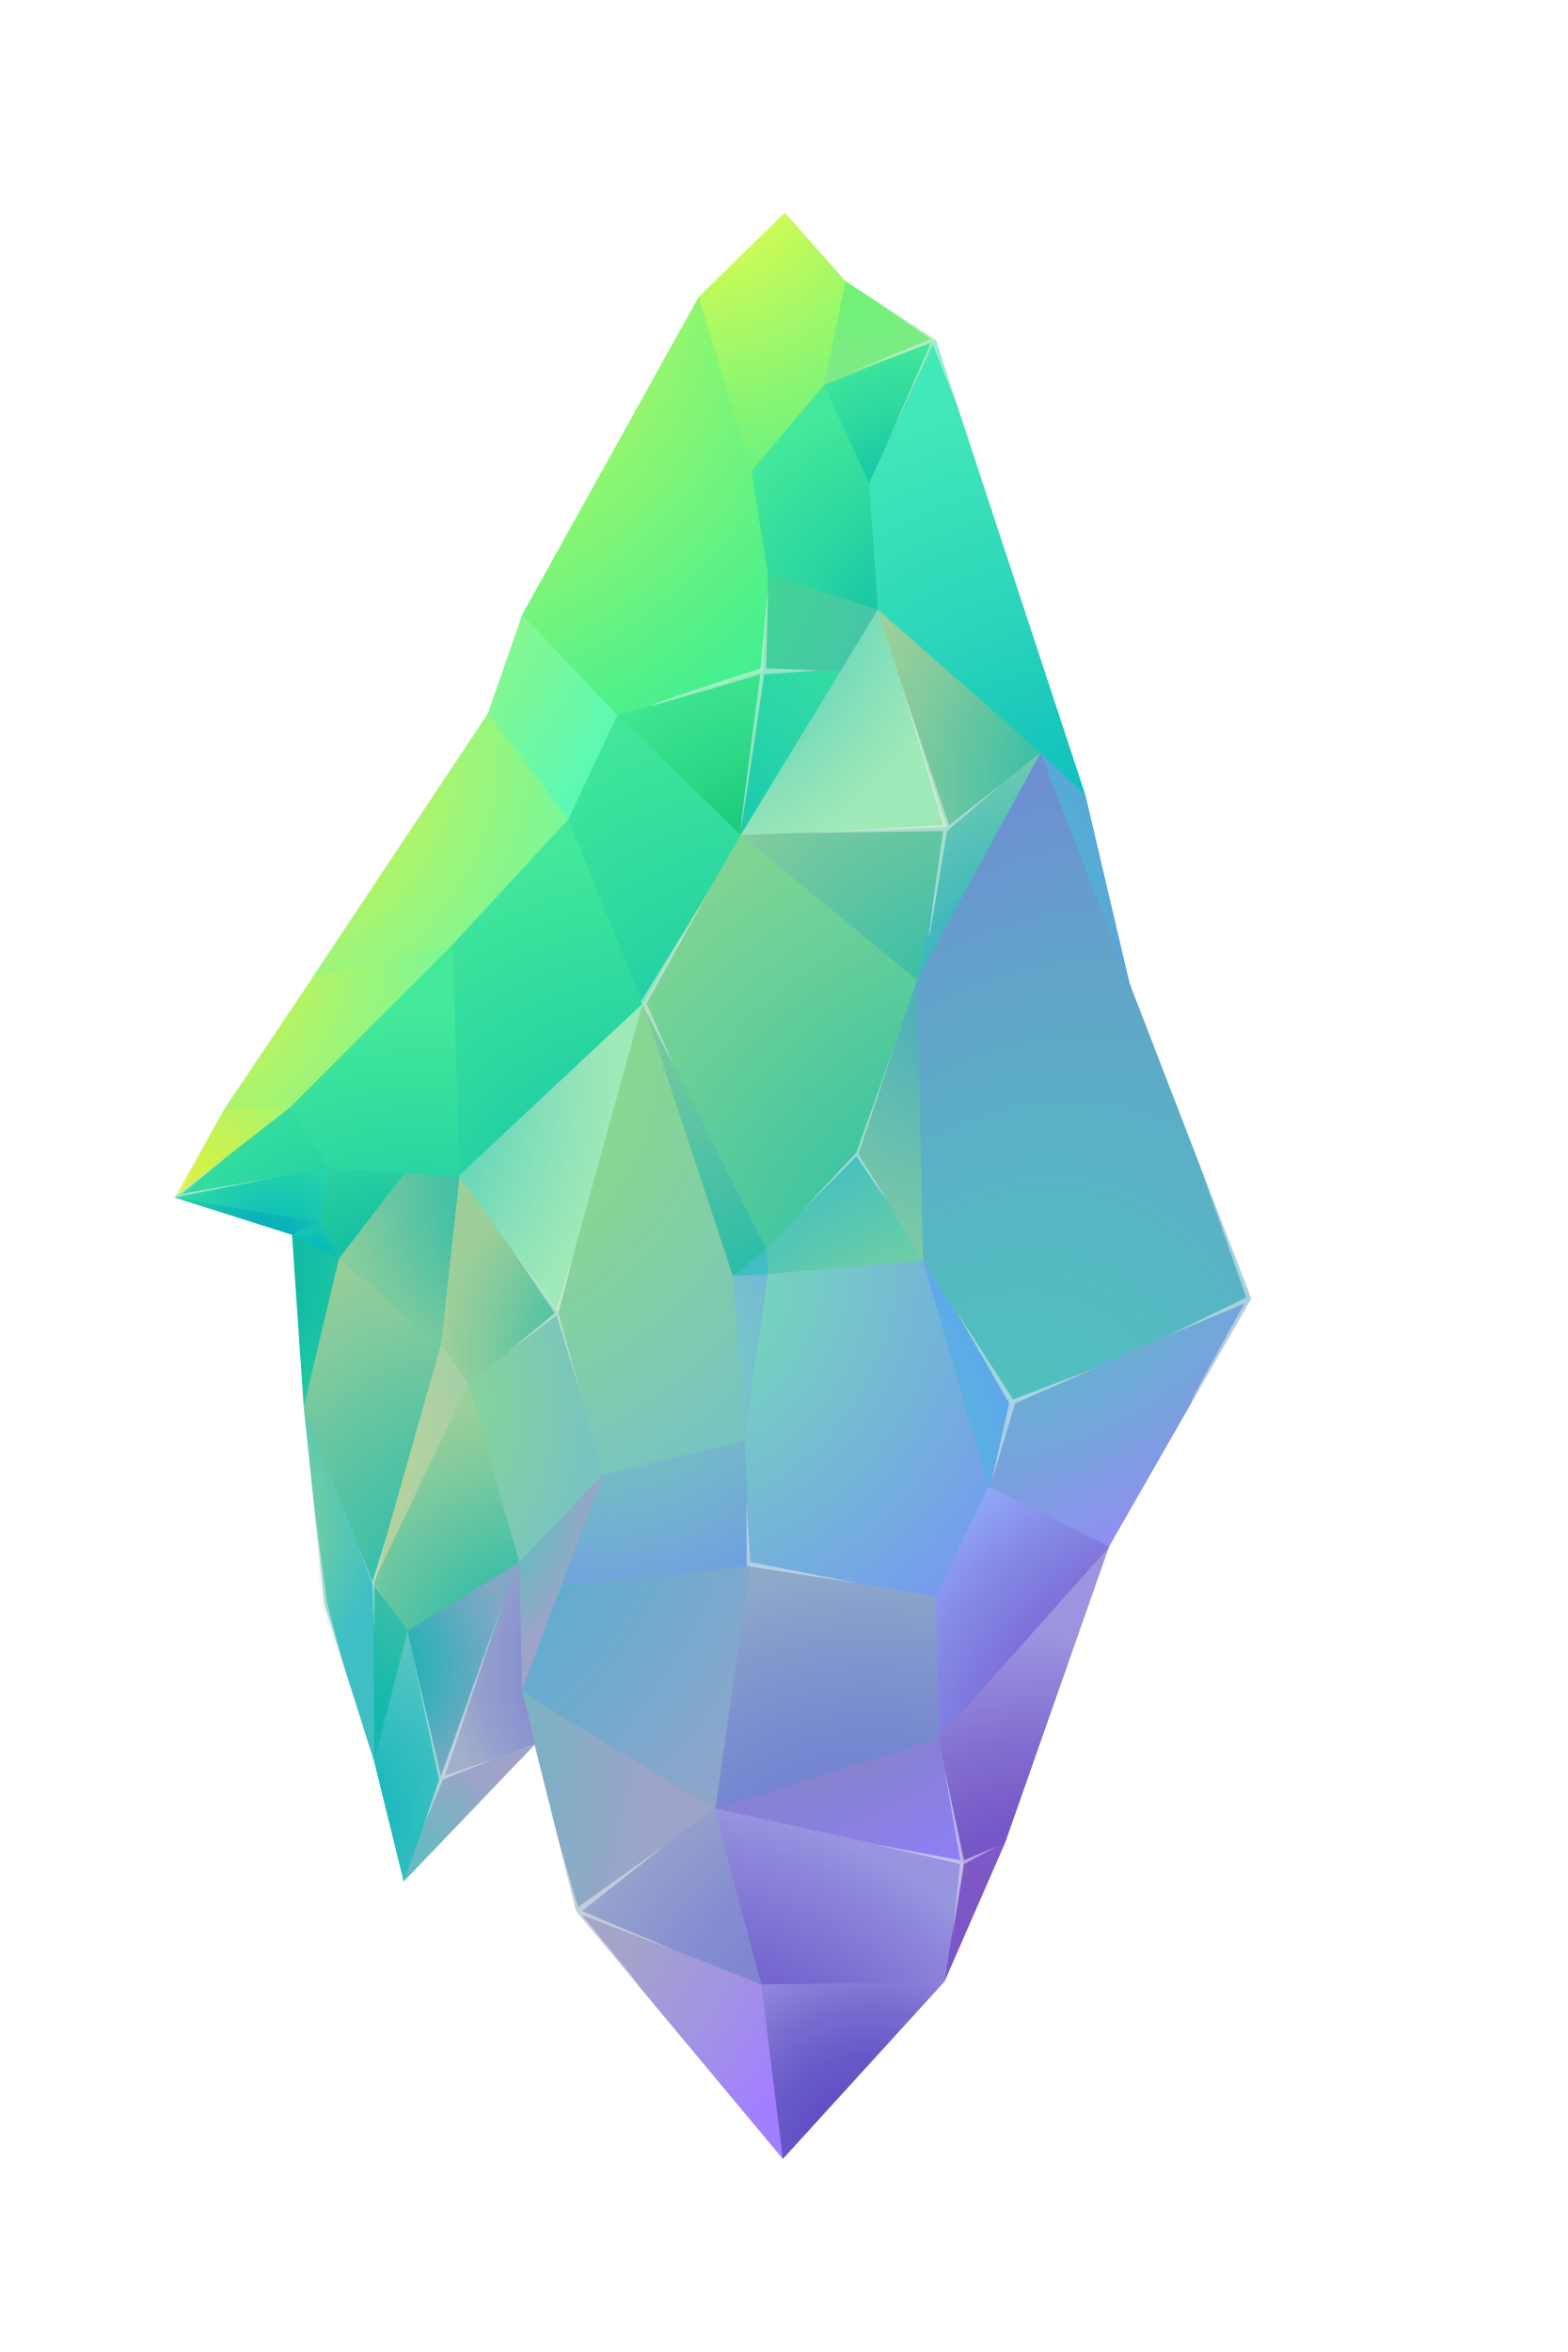
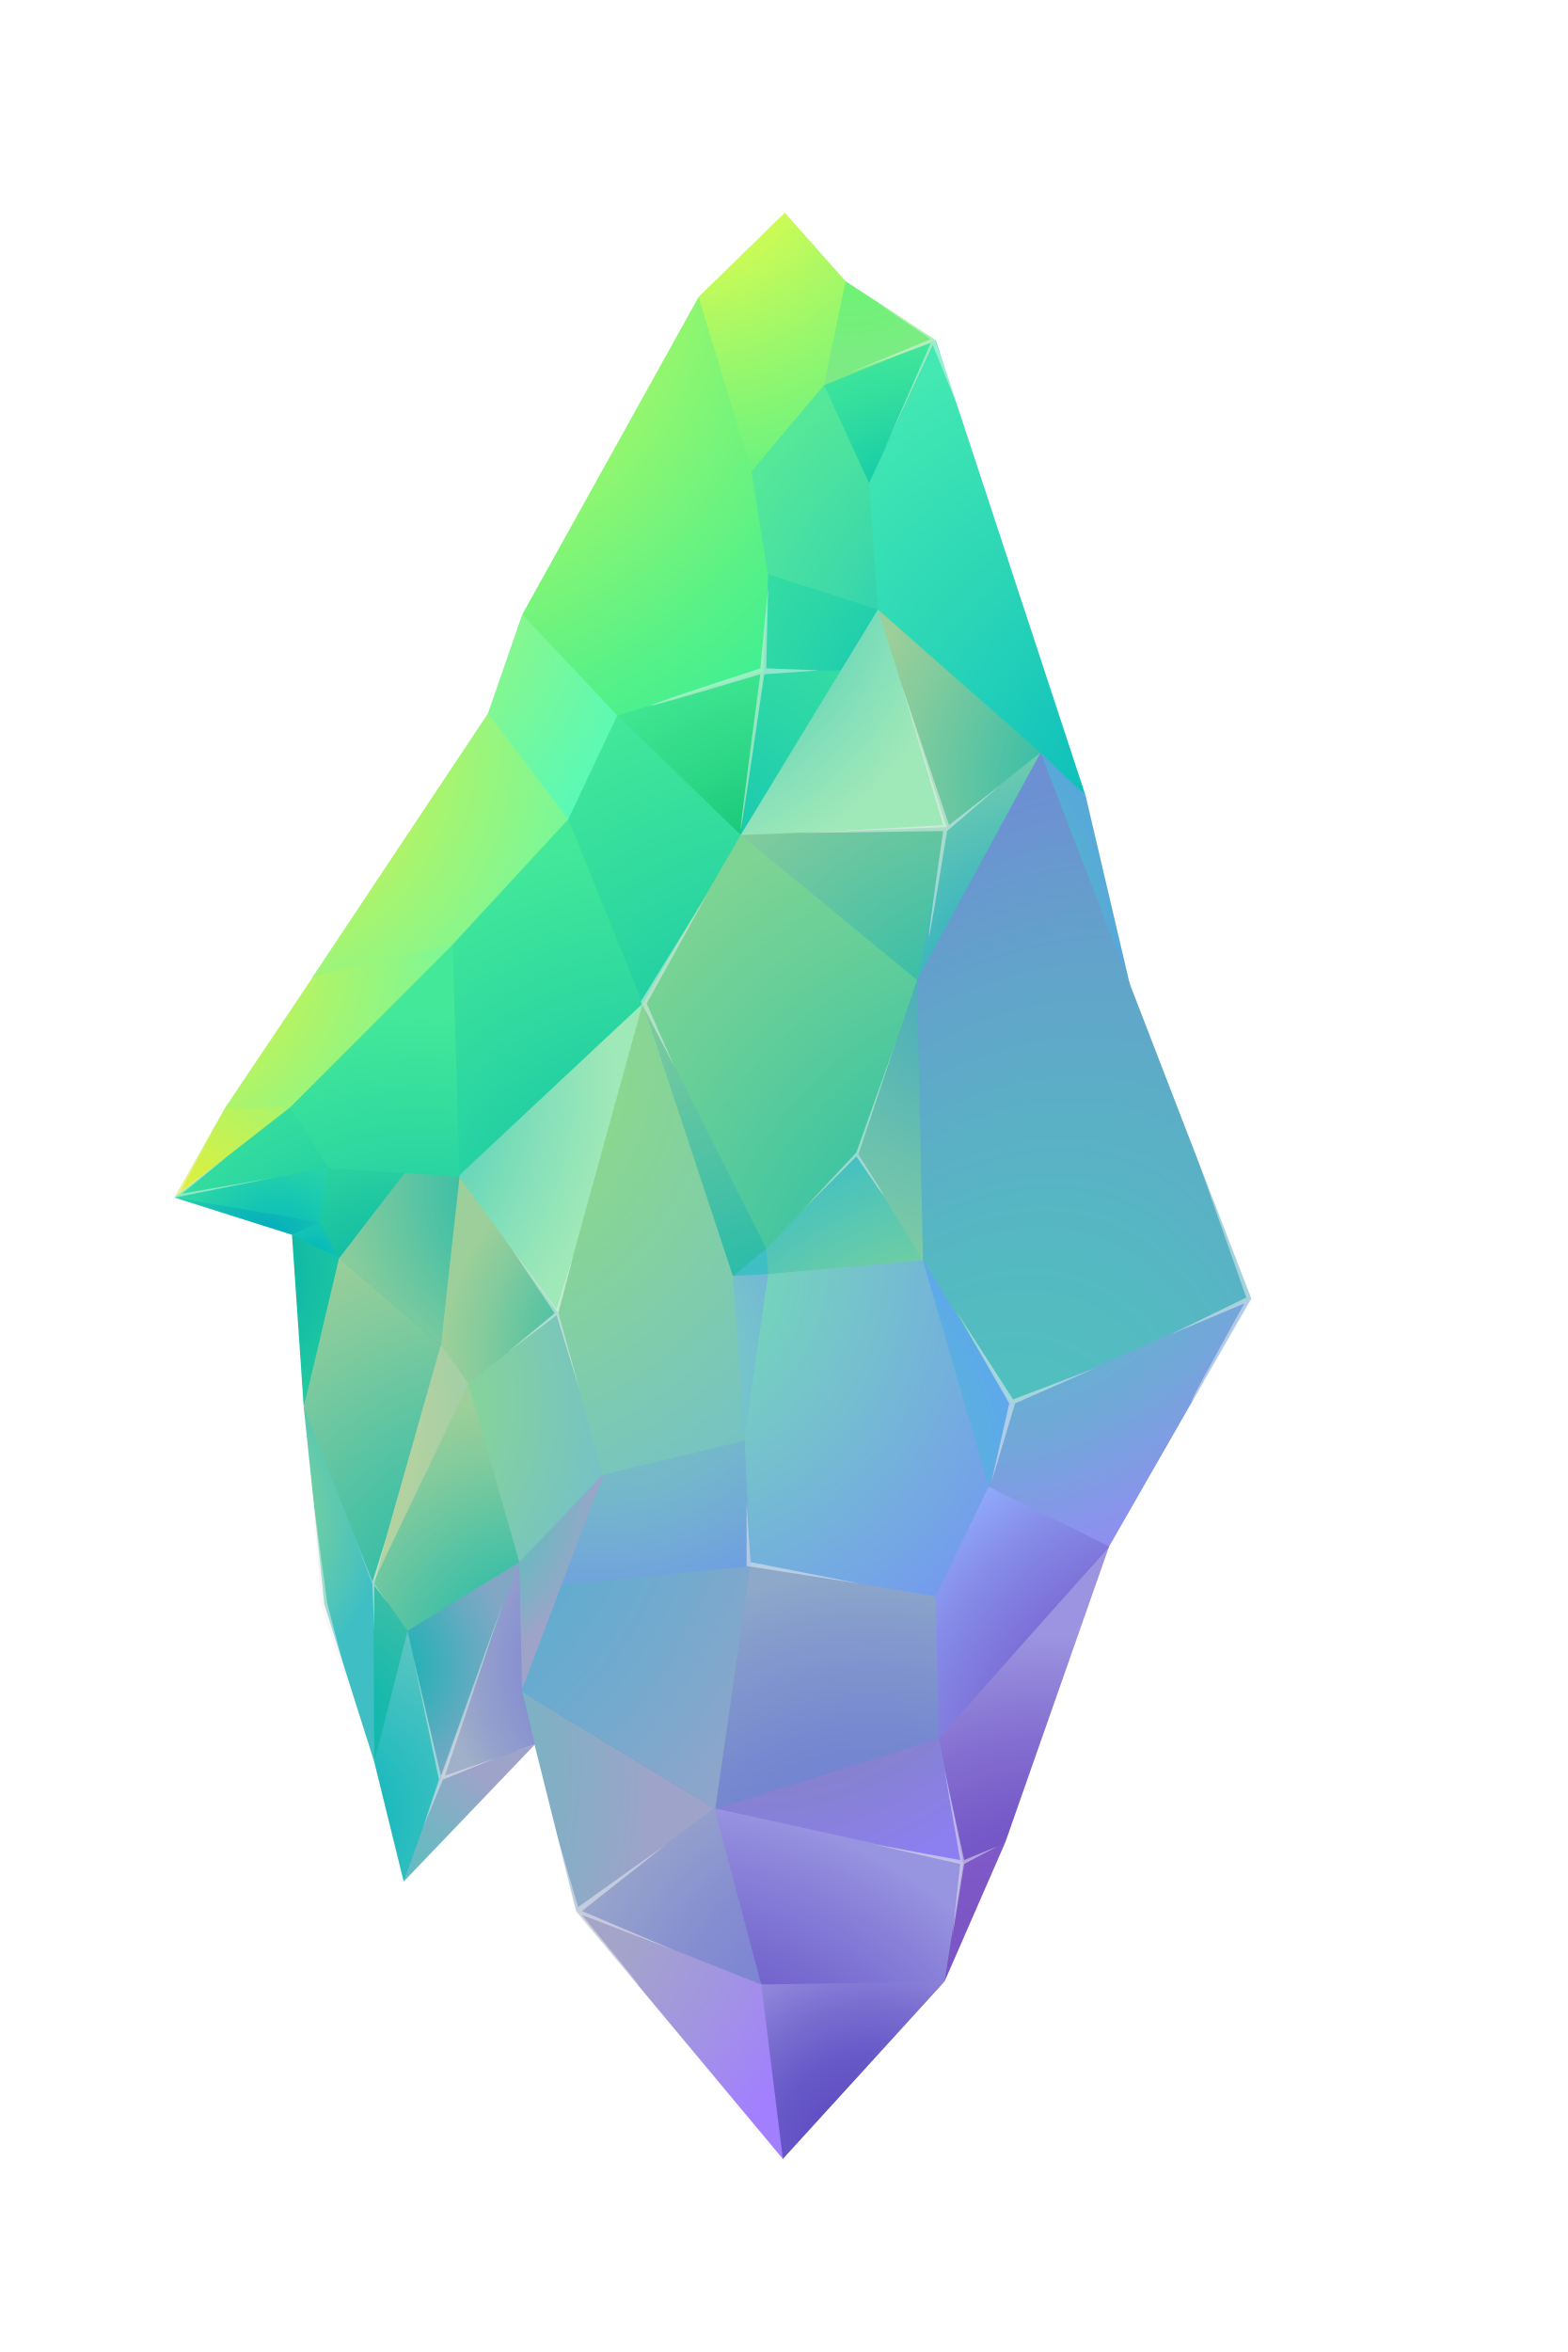
<svg xmlns="http://www.w3.org/2000/svg" xmlns:xlink="http://www.w3.org/1999/xlink" id="hero" viewBox="0 0 800 1200">
  <defs>
    <radialGradient id="radial-gradient" cx="141.856" cy="784.341" r="467.528" gradientTransform="translate(13.3391 32.229) scale(0.9679 0.9657)" gradientUnits="userSpaceOnUse">
      <stop offset="0" stop-color="#55bdc5" />
      <stop offset="0.165" stop-color="#58b8c3" />
      <stop offset="0.37" stop-color="#5fa8bd" />
      <stop offset="0.597" stop-color="#6b8fb3" />
      <stop offset="0.836" stop-color="#7c6ca6" />
      <stop offset="1" stop-color="#8a509b" />
    </radialGradient>
    <radialGradient id="radial-gradient-2" cx="400.63" cy="819.363" r="159.444" gradientTransform="matrix(1, 0, 0, 1, 0, 0)" xlink:href="#radial-gradient" />
    <radialGradient id="radial-gradient-3" cx="435.637" cy="870.451" r="141.323" gradientTransform="matrix(1, 0, 0, 1, 0, 0)" xlink:href="#radial-gradient" />
    <radialGradient id="radial-gradient-4" cx="351.531" cy="824.534" r="135.801" gradientTransform="matrix(1, 0, 0, 1, 0, 0)" xlink:href="#radial-gradient" />
    <radialGradient id="radial-gradient-5" cx="265.275" cy="814.1" r="150.041" gradientTransform="matrix(1, 0, 0, 1, 0, 0)" xlink:href="#radial-gradient" />
    <radialGradient id="radial-gradient-6" cx="352.824" cy="824.56" r="110.852" gradientTransform="matrix(1, 0, 0, 1, 0, 0)" xlink:href="#radial-gradient" />
    <radialGradient id="radial-gradient-7" cx="321.176" cy="850.143" r="95.896" gradientTransform="matrix(1, 0, 0, 1, 0, 0)" xlink:href="#radial-gradient" />
    <radialGradient id="radial-gradient-8" cx="242.907" cy="949.907" r="190.826" gradientUnits="userSpaceOnUse">
      <stop offset="0" stop-color="#a3adbd" />
      <stop offset="0.244" stop-color="#a3aac1" />
      <stop offset="0.492" stop-color="#a3a2cd" />
      <stop offset="0.742" stop-color="#a294e2" />
      <stop offset="0.991" stop-color="#a280fe" />
      <stop offset="1" stop-color="#a27fff" />
    </radialGradient>
    <radialGradient id="radial-gradient-9" cx="341.61" cy="1144.418" r="223.249" gradientUnits="userSpaceOnUse">
      <stop offset="0" stop-color="#5a43c1" />
      <stop offset="0.22" stop-color="#5d47c3" />
      <stop offset="0.444" stop-color="#6653c7" />
      <stop offset="0.669" stop-color="#7668cf" />
      <stop offset="0.893" stop-color="#8b84da" />
      <stop offset="1" stop-color="#9794e0" />
    </radialGradient>
    <radialGradient id="radial-gradient-10" cx="381.065" cy="773.788" r="192.963" gradientUnits="userSpaceOnUse">
      <stop offset="0" stop-color="#7f85aa" />
      <stop offset="0.237" stop-color="#8085ae" />
      <stop offset="0.478" stop-color="#8284ba" />
      <stop offset="0.72" stop-color="#8682cf" />
      <stop offset="0.962" stop-color="#8b7feb" />
      <stop offset="1" stop-color="#8c7ff0" />
    </radialGradient>
    <radialGradient id="radial-gradient-11" cx="512.63" cy="1047.359" r="353.97" gradientUnits="userSpaceOnUse">
      <stop offset="0" stop-color="#7b53c4" />
      <stop offset="0.246" stop-color="#7d57c6" />
      <stop offset="0.496" stop-color="#8363cb" />
      <stop offset="0.747" stop-color="#8e78d4" />
      <stop offset="0.998" stop-color="#9c94e0" />
      <stop offset="1" stop-color="#9c94e0" />
    </radialGradient>
    <radialGradient id="radial-gradient-12" cx="534.074" cy="1007.638" r="172.55" gradientUnits="userSpaceOnUse">
      <stop offset="0" stop-color="#6c49c1" />
      <stop offset="0.229" stop-color="#6f4dc3" />
      <stop offset="0.462" stop-color="#7659c8" />
      <stop offset="0.695" stop-color="#836ed0" />
      <stop offset="0.929" stop-color="#958adc" />
      <stop offset="1" stop-color="#9c94e0" />
    </radialGradient>
    <radialGradient id="radial-gradient-13" cx="72.131" cy="901.987" r="261.827" gradientUnits="userSpaceOnUse">
      <stop offset="0" stop-color="#4dc6bd" />
      <stop offset="0.22" stop-color="#51c4be" />
      <stop offset="0.444" stop-color="#5dbfbf" />
      <stop offset="0.669" stop-color="#72b6c2" />
      <stop offset="0.893" stop-color="#8eaac7" />
      <stop offset="1" stop-color="#9ea3c9" />
    </radialGradient>
    <radialGradient id="radial-gradient-14" cx="441.248" cy="1047.418" r="180.152" gradientUnits="userSpaceOnUse">
      <stop offset="0" stop-color="#787dd4" />
      <stop offset="0.278" stop-color="#7b81d3" />
      <stop offset="0.561" stop-color="#858dd1" />
      <stop offset="0.844" stop-color="#95a1cc" />
      <stop offset="1" stop-color="#a1b0c9" />
    </radialGradient>
    <radialGradient id="radial-gradient-15" cx="443.606" cy="1099.648" r="111.654" gradientUnits="userSpaceOnUse">
      <stop offset="0" stop-color="#5a49c1" />
      <stop offset="0.229" stop-color="#5e4dc3" />
      <stop offset="0.462" stop-color="#6859c8" />
      <stop offset="0.695" stop-color="#7a6ed0" />
      <stop offset="0.929" stop-color="#938adc" />
      <stop offset="1" stop-color="#9c94e0" />
    </radialGradient>
    <radialGradient id="radial-gradient-16" cx="123.277" cy="814.39" r="376.867" gradientUnits="userSpaceOnUse">
      <stop offset="0" stop-color="#55bdc5" />
      <stop offset="0.19" stop-color="#57b9c3" />
      <stop offset="0.382" stop-color="#5dadbf" />
      <stop offset="0.576" stop-color="#6798b7" />
      <stop offset="0.77" stop-color="#757cac" />
      <stop offset="0.964" stop-color="#86589e" />
      <stop offset="1" stop-color="#8a509b" />
    </radialGradient>
    <linearGradient id="linear-gradient" x1="260.173" y1="415.678" x2="543.489" y2="676.933" gradientUnits="userSpaceOnUse">
      <stop offset="0" stop-color="#33dc8a" />
      <stop offset="0.5" stop-color="#53bcc1" />
      <stop offset="0.703" stop-color="#67aed1" />
      <stop offset="1" stop-color="#809be5" />
    </linearGradient>
    <radialGradient id="radial-gradient-17" cx="385.834" cy="637.829" r="257.73" gradientUnits="userSpaceOnUse">
      <stop offset="0" stop-color="#00b5be" />
      <stop offset="0.583" stop-color="#2ad5ba" />
      <stop offset="1" stop-color="#43e8b8" />
    </radialGradient>
    <radialGradient id="radial-gradient-18" cx="313.333" cy="493.798" r="255.084" gradientUnits="userSpaceOnUse">
      <stop offset="0" stop-color="#00b5be" />
      <stop offset="0.583" stop-color="#2ad5a8" />
      <stop offset="1" stop-color="#43e89a" />
    </radialGradient>
    <radialGradient id="radial-gradient-19" cx="352.364" cy="75.442" r="230.418" gradientUnits="userSpaceOnUse">
      <stop offset="0" stop-color="#ffff40" />
      <stop offset="0.492" stop-color="#99f76c" />
      <stop offset="0.838" stop-color="#57f188" />
      <stop offset="1" stop-color="#3eef93" />
    </radialGradient>
    <radialGradient id="radial-gradient-20" cx="434.407" cy="114.582" r="83.028" gradientUnits="userSpaceOnUse">
      <stop offset="0" stop-color="#64f968" />
      <stop offset="0.192" stop-color="#6af66f" />
      <stop offset="1" stop-color="#7fe988" />
    </radialGradient>
    <radialGradient id="radial-gradient-21" cx="194.616" cy="126.275" r="296.349" xlink:href="#radial-gradient-19" />
-     <radialGradient id="radial-gradient-22" cx="484.9" cy="335.829" r="138.435" gradientUnits="userSpaceOnUse">
+     <radialGradient id="radial-gradient-22" cx="551.549" cy="356.956" r="201.498" gradientUnits="userSpaceOnUse">
+       <stop offset="0" stop-color="#00b5ce" />
+       <stop offset="0.666" stop-color="#3dd9a9" />
+       <stop offset="1" stop-color="#56e899" />
+     </radialGradient>
+     <radialGradient id="radial-gradient-23" cx="303.113" cy="633.907" r="217.136" gradientUnits="userSpaceOnUse">
      <stop offset="0" stop-color="#00b5af" />
      <stop offset="0.583" stop-color="#2ad5a1" />
      <stop offset="1" stop-color="#43e899" />
    </radialGradient>
-     <radialGradient id="radial-gradient-23" cx="303.113" cy="633.907" r="217.136" xlink:href="#radial-gradient-22" />
-     <radialGradient id="radial-gradient-24" cx="343.204" cy="657.002" r="230.995" xlink:href="#radial-gradient-22" />
+     <radialGradient id="radial-gradient-24" cx="343.204" cy="657.002" r="230.995" xlink:href="#radial-gradient-23" />
    <radialGradient id="radial-gradient-25" cx="114.189" cy="376.53" r="265.406" gradientUnits="userSpaceOnUse">
      <stop offset="0" stop-color="#fcee21" />
      <stop offset="0.468" stop-color="#a0f576" />
      <stop offset="0.83" stop-color="#5ef9b3" />
      <stop offset="1" stop-color="#45fbca" />
    </radialGradient>
    <radialGradient id="radial-gradient-26" cx="89.939" cy="249.395" r="304.278" xlink:href="#radial-gradient-25" />
    <radialGradient id="radial-gradient-27" cx="402.67" cy="470.956" r="141.69" gradientUnits="userSpaceOnUse">
      <stop offset="0" stop-color="#00b56c" />
      <stop offset="0.583" stop-color="#2ad584" />
      <stop offset="1" stop-color="#43e893" />
    </radialGradient>
-     <radialGradient id="radial-gradient-28" cx="330.252" cy="279.44" r="122.311" gradientUnits="userSpaceOnUse">
-       <stop offset="0" stop-color="#3ae879" />
-       <stop offset="0.428" stop-color="#40d88f" />
-       <stop offset="1" stop-color="#46c5a8" />
-     </radialGradient>
-     <radialGradient id="radial-gradient-29" cx="152.257" cy="790.556" r="272.534" xlink:href="#radial-gradient-22" />
+     <radialGradient id="radial-gradient-28" cx="515.022" cy="378.846" r="197.704" xlink:href="#radial-gradient-18" />
+     <radialGradient id="radial-gradient-29" cx="152.257" cy="790.556" r="272.534" xlink:href="#radial-gradient-23" />
    <radialGradient id="radial-gradient-30" cx="125.51" cy="676.049" r="199.47" gradientUnits="userSpaceOnUse">
      <stop offset="0" stop-color="#ffe47d" />
      <stop offset="1" stop-color="#6fc2bf" />
    </radialGradient>
-     <radialGradient id="radial-gradient-31" cx="467.637" cy="268.077" r="94.605" xlink:href="#radial-gradient-22" />
-     <radialGradient id="radial-gradient-32" cx="557.56" cy="459.373" r="261.28" xlink:href="#radial-gradient-17" />
+     <radialGradient id="radial-gradient-31" cx="467.637" cy="268.077" r="94.605" gradientUnits="userSpaceOnUse">
+       <stop offset="0" stop-color="#00bdaf" />
+       <stop offset="0.583" stop-color="#2ad8a1" />
+       <stop offset="1" stop-color="#43e899" />
+     </radialGradient>
+     <radialGradient id="radial-gradient-32" cx="607.406" cy="417.835" r="261.28" gradientUnits="userSpaceOnUse">
+       <stop offset="0" stop-color="#00b5be" />
+       <stop offset="0.583" stop-color="#2ad5b7" />
+       <stop offset="1" stop-color="#43e8b2" />
+     </radialGradient>
    <radialGradient id="radial-gradient-33" cx="460.962" cy="470.548" r="171.852" gradientUnits="userSpaceOnUse">
      <stop offset="0" stop-color="#4dc6bd" />
      <stop offset="0.236" stop-color="#4ec2c1" />
      <stop offset="0.474" stop-color="#53b6cc" />
      <stop offset="0.715" stop-color="#5aa1df" />
      <stop offset="0.955" stop-color="#6485f9" />
      <stop offset="1" stop-color="#667fff" />
    </radialGradient>
    <radialGradient id="radial-gradient-34" cx="472.515" cy="864.786" r="489.584" gradientTransform="matrix(0.3629, -0.9318, 0.5417, 0.211, -167.3934, 1122.647)" gradientUnits="userSpaceOnUse">
      <stop offset="0" stop-color="#4dc6bd" />
      <stop offset="0.271" stop-color="#4fc2bf" />
      <stop offset="0.545" stop-color="#57b6c3" />
      <stop offset="0.82" stop-color="#63a2cb" />
      <stop offset="1" stop-color="#6d90d2" />
    </radialGradient>
    <radialGradient id="radial-gradient-35" cx="486.234" cy="563.608" r="268.713" gradientUnits="userSpaceOnUse">
      <stop offset="0" stop-color="#4dc6bd" />
      <stop offset="0.215" stop-color="#51c3c0" />
      <stop offset="0.433" stop-color="#5db8ca" />
      <stop offset="0.653" stop-color="#72a7d9" />
      <stop offset="0.872" stop-color="#8e90ef" />
      <stop offset="1" stop-color="#a27fff" />
    </radialGradient>
    <radialGradient id="radial-gradient-36" cx="505.399" cy="501.05" r="162.626" gradientUnits="userSpaceOnUse">
      <stop offset="0" stop-color="#3da6c1" />
      <stop offset="0.599" stop-color="#6ac0ae" />
      <stop offset="1" stop-color="#83cfa3" />
    </radialGradient>
    <radialGradient id="radial-gradient-37" cx="542.826" cy="683.798" r="293.904" gradientUnits="userSpaceOnUse">
      <stop offset="0" stop-color="#00b5af" />
      <stop offset="0.261" stop-color="#24bea7" />
      <stop offset="0.763" stop-color="#65ce99" />
      <stop offset="1" stop-color="#7ed493" />
    </radialGradient>
    <radialGradient id="radial-gradient-38" cx="580.202" cy="401.511" r="147.907" gradientTransform="translate(0.5142 -0.4726) rotate(0.0305)" gradientUnits="userSpaceOnUse">
      <stop offset="0" stop-color="#00b5af" />
      <stop offset="0.39" stop-color="#42c0a6" />
      <stop offset="0.804" stop-color="#83cb9d" />
      <stop offset="1" stop-color="#9ccf99" />
    </radialGradient>
    <radialGradient id="radial-gradient-39" cx="544.203" cy="524.237" r="249.594" gradientUnits="userSpaceOnUse">
      <stop offset="0" stop-color="#009cd1" />
      <stop offset="0.478" stop-color="#60c5b4" />
      <stop offset="0.833" stop-color="#a2e0a1" />
      <stop offset="1" stop-color="#bbeb99" />
    </radialGradient>
    <radialGradient id="radial-gradient-40" cx="323.078" cy="280.502" r="173.289" gradientUnits="userSpaceOnUse">
      <stop offset="0" stop-color="#00b5be" />
      <stop offset="0.4" stop-color="#45cbbb" />
      <stop offset="0.807" stop-color="#86e0b9" />
      <stop offset="1" stop-color="#9fe8b8" />
    </radialGradient>
    <radialGradient id="radial-gradient-41" cx="130.188" cy="770.291" r="247.644" xlink:href="#radial-gradient-17" />
    <radialGradient id="radial-gradient-42" cx="444.401" cy="998.267" r="195.969" gradientUnits="userSpaceOnUse">
      <stop offset="0" stop-color="#6b78d4" />
      <stop offset="0.287" stop-color="#6e7cd3" />
      <stop offset="0.578" stop-color="#7688d0" />
      <stop offset="0.87" stop-color="#859ccc" />
      <stop offset="1" stop-color="#8da8c9" />
    </radialGradient>
    <radialGradient id="radial-gradient-43" cx="616.929" cy="911.534" r="198.427" gradientUnits="userSpaceOnUse">
      <stop offset="0" stop-color="#7149c1" />
      <stop offset="0.193" stop-color="#724dc3" />
      <stop offset="0.389" stop-color="#7659cb" />
      <stop offset="0.587" stop-color="#7c6ed7" />
      <stop offset="0.785" stop-color="#858ae7" />
      <stop offset="0.982" stop-color="#91aefd" />
      <stop offset="1" stop-color="#92b2ff" />
    </radialGradient>
    <radialGradient id="radial-gradient-44" cx="490.204" cy="748.754" r="176.171" gradientUnits="userSpaceOnUse">
      <stop offset="0" stop-color="#b6e473" />
      <stop offset="1" stop-color="#3fbfc4" />
    </radialGradient>
    <radialGradient id="radial-gradient-45" cx="428.363" cy="692.191" r="45.514" xlink:href="#radial-gradient-44" />
    <radialGradient id="radial-gradient-46" cx="324.657" cy="642.194" r="286.497" gradientUnits="userSpaceOnUse">
      <stop offset="0" stop-color="#76eaa9" />
      <stop offset="1" stop-color="#7388ff" />
    </radialGradient>
    <radialGradient id="radial-gradient-47" cx="308.258" cy="698.092" r="184.254" xlink:href="#radial-gradient-46" />
    <radialGradient id="radial-gradient-48" cx="355.586" cy="762.333" r="199.08" gradientUnits="userSpaceOnUse">
      <stop offset="0" stop-color="#4dc6bd" />
      <stop offset="0.244" stop-color="#4fc3c1" />
      <stop offset="0.492" stop-color="#53bbcd" />
      <stop offset="0.742" stop-color="#5baee2" />
      <stop offset="0.991" stop-color="#669cfe" />
      <stop offset="1" stop-color="#669bff" />
    </radialGradient>
    <radialGradient id="radial-gradient-49" cx="148.986" cy="725.926" r="317.967" gradientUnits="userSpaceOnUse">
      <stop offset="0" stop-color="#4dafd2" />
      <stop offset="0.22" stop-color="#51aed2" />
      <stop offset="0.444" stop-color="#5dadd0" />
      <stop offset="0.669" stop-color="#72aace" />
      <stop offset="0.893" stop-color="#8ea5cb" />
      <stop offset="1" stop-color="#9ea3c9" />
    </radialGradient>
    <radialGradient id="radial-gradient-50" cx="405.632" cy="712.445" r="269.618" gradientTransform="matrix(1, 0, 0, 1, 0, 0)" xlink:href="#radial-gradient-38" />
    <radialGradient id="radial-gradient-51" cx="307.535" cy="672.284" r="199.077" gradientUnits="userSpaceOnUse">
      <stop offset="0" stop-color="#78c6bd" />
      <stop offset="0.236" stop-color="#77c2c1" />
      <stop offset="0.474" stop-color="#74b6cc" />
      <stop offset="0.715" stop-color="#6fa1df" />
      <stop offset="0.955" stop-color="#6885f9" />
      <stop offset="1" stop-color="#667fff" />
    </radialGradient>
    <radialGradient id="radial-gradient-52" cx="221.095" cy="765.278" r="85.86" xlink:href="#radial-gradient-13" />
    <radialGradient id="radial-gradient-53" cx="218.043" cy="538.719" r="345.504" gradientUnits="userSpaceOnUse">
      <stop offset="0" stop-color="#96e46f" />
      <stop offset="0.907" stop-color="#6fbbd8" />
    </radialGradient>
    <radialGradient id="radial-gradient-54" cx="165.396" cy="715.11" r="177.485" gradientUnits="userSpaceOnUse">
      <stop offset="0" stop-color="#96e46f" />
      <stop offset="1" stop-color="#6fbbd8" />
    </radialGradient>
    <radialGradient id="radial-gradient-55" cx="135.363" cy="550.915" r="177.571" xlink:href="#radial-gradient-40" />
    <radialGradient id="radial-gradient-56" cx="329.588" cy="689.712" r="102.837" gradientTransform="matrix(1, 0, 0, 1, 0, 0)" xlink:href="#radial-gradient-38" />
    <radialGradient id="radial-gradient-57" cx="521.077" cy="569.528" r="250.34" gradientTransform="matrix(1, 0, 0, 1, 0, 0)" xlink:href="#radial-gradient-38" />
-     <radialGradient id="radial-gradient-58" cx="417" cy="608.16" r="262.941" xlink:href="#radial-gradient-22" />
+     <radialGradient id="radial-gradient-58" cx="417" cy="608.16" r="262.941" xlink:href="#radial-gradient-23" />
    <linearGradient id="linear-gradient-2" x1="138.543" y1="687.15" x2="260.96" y2="898.214" gradientUnits="userSpaceOnUse">
      <stop offset="0" stop-color="#67c6a0" />
      <stop offset="0.5" stop-color="#4cc2c1" />
      <stop offset="0.807" stop-color="#7cacc8" />
      <stop offset="1" stop-color="#95a1cc" />
    </linearGradient>
    <radialGradient id="radial-gradient-59" cx="111.696" cy="650.258" r="154.497" gradientUnits="userSpaceOnUse">
      <stop offset="0.029" stop-color="#00aca8" />
      <stop offset="0.595" stop-color="#2ad19f" />
      <stop offset="1" stop-color="#43e89a" />
    </radialGradient>
    <radialGradient id="radial-gradient-60" cx="70.542" cy="722.22" r="265.405" xlink:href="#radial-gradient-30" />
    <radialGradient id="radial-gradient-61" cx="162.543" cy="994.115" r="120.106" xlink:href="#radial-gradient-13" />
    <radialGradient id="radial-gradient-62" cx="166.479" cy="926.265" r="148.387" gradientUnits="userSpaceOnUse">
      <stop offset="0" stop-color="#00b5bc" />
      <stop offset="0.276" stop-color="#27bcbf" />
      <stop offset="0.768" stop-color="#68c7c3" />
      <stop offset="1" stop-color="#81cbc5" />
    </radialGradient>
    <radialGradient id="radial-gradient-63" cx="98.489" cy="771.283" r="98.687" xlink:href="#radial-gradient-44" />
    <radialGradient id="radial-gradient-64" cx="169.17" cy="878.422" r="200.385" gradientTransform="matrix(1, 0, 0, 1, 0, 0)" xlink:href="#radial-gradient-38" />
    <radialGradient id="radial-gradient-65" cx="275.151" cy="852.28" r="139.629" gradientTransform="matrix(1, 0, 0, 1, 0, 0)" xlink:href="#radial-gradient-38" />
    <radialGradient id="radial-gradient-66" cx="330.633" cy="849.811" r="104.917" xlink:href="#radial-gradient-14" />
    <radialGradient id="radial-gradient-67" cx="260.841" cy="834.106" r="214.71" gradientTransform="matrix(1, 0, 0, 1, 0, 0)" xlink:href="#radial-gradient-38" />
    <radialGradient id="radial-gradient-68" cx="190.714" cy="850.649" r="71.079" gradientUnits="userSpaceOnUse">
      <stop offset="0" stop-color="#00b5af" />
      <stop offset="0.276" stop-color="#27b1b6" />
      <stop offset="0.768" stop-color="#68aac1" />
      <stop offset="1" stop-color="#81a7c5" />
    </radialGradient>
    <radialGradient id="radial-gradient-69" cx="256.745" cy="696.289" r="160.516" gradientTransform="matrix(1, 0, 0, 1, 0, 0)" xlink:href="#radial-gradient-38" />
    <radialGradient id="radial-gradient-70" cx="128.648" cy="481.967" r="225.15" gradientTransform="translate(8.8983 17.697) scale(0.9492 0.9697)" gradientUnits="userSpaceOnUse">
      <stop offset="0" stop-color="#40e69a" />
      <stop offset="0.449" stop-color="#28d4a8" />
      <stop offset="1" stop-color="#0fc1b6" />
    </radialGradient>
    <radialGradient id="radial-gradient-71" cx="258.467" cy="688.86" r="193.227" xlink:href="#radial-gradient-17" />
    <radialGradient id="radial-gradient-72" cx="70.165" cy="476.948" r="240.894" xlink:href="#radial-gradient-25" />
-     <radialGradient id="radial-gradient-73" cx="214.451" cy="706.755" r="189.54" xlink:href="#radial-gradient-22" />
+     <radialGradient id="radial-gradient-73" cx="214.451" cy="706.755" r="189.54" xlink:href="#radial-gradient-23" />
    <radialGradient id="radial-gradient-74" cx="285.68" cy="608.353" r="134.433" gradientTransform="matrix(1, 0, 0, 1, 0, 0)" xlink:href="#radial-gradient-38" />
    <radialGradient id="radial-gradient-75" cx="201.323" cy="677.885" r="146.736" xlink:href="#radial-gradient-59" />
    <radialGradient id="radial-gradient-76" cx="160.148" cy="641.236" r="55.84" xlink:href="#radial-gradient-18" />
    <radialGradient id="radial-gradient-77" cx="108.868" cy="561.484" r="70.232" gradientTransform="translate(8.2051 27.5769) scale(0.9359 0.9538)" gradientUnits="userSpaceOnUse">
      <stop offset="0" stop-color="#32db9e" />
      <stop offset="1" stop-color="#13c4b4" />
    </radialGradient>
    <radialGradient id="radial-gradient-78" cx="71.634" cy="637.495" r="247.677" xlink:href="#radial-gradient-25" />
-     <radialGradient id="radial-gradient-79" cx="195.243" cy="680.73" r="164.069" xlink:href="#radial-gradient-22" />
+     <radialGradient id="radial-gradient-79" cx="195.243" cy="680.73" r="164.069" xlink:href="#radial-gradient-23" />
    <radialGradient id="radial-gradient-80" cx="135.932" cy="633.754" r="97.225" gradientUnits="userSpaceOnUse">
      <stop offset="0" stop-color="#00abbe" />
      <stop offset="0.583" stop-color="#2ad1a8" />
      <stop offset="1" stop-color="#43e89a" />
    </radialGradient>
    <radialGradient id="radial-gradient-81" cx="141.892" cy="638.956" r="86.477" xlink:href="#radial-gradient-18" />
  </defs>
  <g id="lower">
    <g id="bg">
      <path d="M344.563,814.472,271,864.69l27.102,109.128q28.537,34.598,58.076,69.533,22.306,26.374,44.525,52.15,39.685-43.458,79.371-86.916,15.003-34.284,30.006-68.567L561,794.314,456.844,785.5Z" style="fill:url(#radial-gradient)" />
    </g>
    <g id="shapes_shard_01">
      <path d="M459,780q.5,10,1,20,7,35.5,14,71l6,17,78-87,8-12Z" style="fill:url(#radial-gradient-2)" />
      <path d="M342,809l5,8,52,53,57-83,3-7Z" style="fill:url(#radial-gradient-3)" />
      <path d="M459,780l-60,88,81,20Z" style="fill:url(#radial-gradient-4)" />
      <path d="M342,809l-76,54,97,61q-.5-11-1-22l-18-88Z" style="fill:url(#radial-gradient-5)" />
      <path d="M399,868l81,20L363,924l3-8,24-39Z" style="fill:url(#radial-gradient-6)" />
      <path d="M342,809l57,59-36,56-14-42Q345.5,845.5,342,809Z" style="fill:url(#radial-gradient-7)" />
      <path d="M296,975h-2l105.5,126.5.5-9.5-9-81Z" style="fill:url(#radial-gradient-8)" />
      <path d="M364.5,922.5,364,927l22,82,4,5,88-2,4-1q1-3.5,2-7,5-28,10-56L372,923Z" style="fill:url(#radial-gradient-9)" />
      <path d="M479,886l2,4q5.5,29,11,58l-.5,2.5L364.515,922.581Z" style="fill:url(#radial-gradient-10)" />
      <path d="M513,940h-1l-18,8-2.5,2.5q-4.75,30.25-9.5,60.5Q497.5,975.5,513,940Z" style="fill:url(#radial-gradient-11)" />
      <path d="M479,886q6.25,32.25,12.5,64.5L513,940q26.5-75.5,53-151Z" style="fill:url(#radial-gradient-12)" />
      <path d="M266,863l98.5,59.5L357,931l-58,42-5,2Z" style="fill:url(#radial-gradient-13)" />
      <path d="M388.5,1012.5,294,975l70.5-52.5Z" style="fill:url(#radial-gradient-14)" />
      <path d="M388.5,1012.5q5.5,44.5,11,89L482,1011Z" style="fill:url(#radial-gradient-15)" />
      <path d="M266,863l98.5,59.5L479,886l87-97-107-9L342,809Z" style="opacity:0.88;fill:url(#radial-gradient-16)" />
    </g>
    <g id="highlights" style="opacity:0.5">
      <path d="M490,949q-4-23-8-46l10,46,17-7-17,9-6,37q2-18.5,4-37l-44-10Z" style="fill:#f2f2f2" />
      <path d="M283,932l12,41,45-32-43,34,47,20-47-18q29.313,35.736,29,36-.323.27-32-37Z" style="fill:#f2f2f2" />
    </g>
  </g>
  <g id="main">
    <g id="bg-2" data-name="bg">
      <path d="M633.5,659.848q-28.823-74.374-57.645-148.747-12.701-50.887-25.403-101.774Q512.836,295.319,475.22,181.312l-44.944-29.358q-15.144-17.125-30.288-34.251l-42.989,42.08L270.043,317.338q-8.793,25.444-17.587,50.887L165.5,498.379q10.747,61.163,21.495,122.325l-8.793,18.593q8.305,33.762,16.61,67.523,18.564,37.187,37.127,74.374l37.127,75.352,95.481,57.157L476.895,877.57l84.897-94.294.384-1.103Q597.838,721.01,633.5,659.848Z" style="fill:url(#linear-gradient)" />
    </g>
    <g id="shapes_color">
      <path d="M159.5,498.5,164,502l72,97-9,93-44-66-1-3Z" style="fill:url(#radial-gradient-17)" />
      <path d="M431,341l-52,85-2,2q5.5-43.5,11-87Z" style="fill:url(#radial-gradient-18)" />
      <path d="M431.5,143.5l.5,1.5s-10.21,48.263-11,52l-37,45-3-2q-12.5-43-25-86l.5-2.5,44-43Z" style="fill:url(#radial-gradient-19)" />
      <path d="M477.5,173.5,471,178l-41,16-9.5,2.5q5.5-26.5,11-53Z" style="fill:url(#radial-gradient-20)" />
      <path d="M383.5,240.5,385,244l9,49-1,47-9,6-70,21-46-50-1.5-3.5,90-162Z" style="fill:url(#radial-gradient-21)" />
      <path d="M392,294l58,22q-2.5-35.5-5-71l-22-46-2.5-2.5-37,44Q387.75,267.25,392,294Z" style="fill:url(#radial-gradient-22)" />
      <path d="M159.5,498.5,164,497l61-14,4.5.5L233,490l3,104-2,6Z" style="fill:url(#radial-gradient-23)" />
      <path d="M229.5,483.5,231,480l60-67,36,89q.5,5,1,10l-2,3-90,84-2,1Z" style="fill:url(#radial-gradient-24)" />
      <path d="M249,364l3,1,35,47,3,6-60.5,65.5-70,15Z" style="fill:url(#radial-gradient-25)" />
      <path d="M266.5,313.5,315,365l1,4-23,47-3,2-41-54Z" style="fill:url(#radial-gradient-26)" />
      <path d="M315,365l2,5,56,54,5,2q5.75-41.75,11.5-83.5Z" style="fill:url(#radial-gradient-27)" />
      <path d="M392,293l56,18-1,4-14,23-4,4-39.5.5Z" style="fill:url(#radial-gradient-28)" />
      <path d="M173.5,641.5,180,645l42,38,3,3,11,14,4,7-4,2-38,2-7.5-.5Q182,676,173.5,641.5Z" style="fill:url(#radial-gradient-29)" />
      <path d="M182,623l43,63-51.5-44.5Q177.75,632.25,182,623Z" style="fill:url(#radial-gradient-30)" />
      <path d="M477.5,173.5,476,179l-27,58-5.5,9.5-23-50Z" style="fill:url(#radial-gradient-31)" />
      <path d="M477.5,173.5l-34,73L448,311l6,9,100,86Z" style="fill:url(#radial-gradient-32)" />
      <path d="M531,384q.5,4,1,8l39,101,7.5,17.5Q566.25,458.25,554,406Z" style="fill:url(#radial-gradient-33)" />
      <path d="M531,384,638.5,662.5,632,668,515,719l-37-60-7-16-1.5-7.5Q468.25,567.75,467,500l59-109Z" style="fill:url(#radial-gradient-34)" />
      <path d="M516,716l-2,2q-5.5,21-11,42l58,29h5l72.5-126.5Z" style="fill:url(#radial-gradient-35)" />
      <path d="M468,500l-6,8-27,82,35,52,1,1Z" style="fill:url(#radial-gradient-36)" />
      <path d="M377,425l-49,87q31,63.5,62,127l47-48,31-91-.253-2.108L380,427Z" style="fill:url(#radial-gradient-37)" />
      <path d="M448,311l2,10,30,95,3,6h1l44-35,3-3Z" style="fill:url(#radial-gradient-38)" />
      <path d="M483,422l-1,1q-6.5,33-13,66-.5,5.5-1,11l63-116Z" style="fill:url(#radial-gradient-39)" />
      <path d="M448,311q17.5,55.5,35,111l-7,3-91,2-7-1Z" style="fill:url(#radial-gradient-40)" />
      <path d="M238.5,706.5,241,708l24,90q1,30,2,60l-1,5q-37.75-76.25-75.5-152.5Z" style="fill:url(#radial-gradient-41)" />
      <path d="M479,813q.5,35,1,70l-1,4L365,923v-8q8.5-59.5,17-119Z" style="fill:url(#radial-gradient-42)" />
      <path d="M504.5,758.5,566,789l-87,98-1.5-72.5L477,810l22-46Z" style="fill:url(#radial-gradient-43)" />
      <path d="M437.5,588.5,391,637l-1,3,1,11h1l77-7,2-1Z" style="fill:url(#radial-gradient-44)" />
      <path d="M371,653l21-3-1-13-4,2-11,9Z" style="fill:url(#radial-gradient-45)" />
      <path d="M471,643l-79,7-1,3q-6.5,41-13,82,1,29,2,58l2.5,5.5,95,16,27-56q-1.25-9.25-2.5-18.5l-24-81Z" style="fill:url(#radial-gradient-46)" />
      <path d="M392,650l-18,1-1,2q2.5,39,5,78l1,9Q385.5,695,392,650Z" style="fill:url(#radial-gradient-47)" />
      <path d="M471,643q16.75,57.75,33.5,115.5,5.75-21.25,11.5-42.5Z" style="fill:url(#radial-gradient-48)" />
      <path d="M267,857q-.5,3-1,6l99,60q8.917-62.093,17.833-124.186L376,798l-92,9Z" style="fill:url(#radial-gradient-49)" />
      <path d="M328,512l3,12q20.5,62,41,124l2,3,17-14Z" style="fill:url(#radial-gradient-50)" />
      <path d="M380,735l3,64-96.5,9.5L286,806l22-58,67-16Z" style="fill:url(#radial-gradient-51)" />
      <path d="M308,752l-4,3-36,37-4.5,6.5q1.25,32.25,2.5,64.5Z" style="fill:url(#radial-gradient-52)" />
      <path d="M328,512l-2,3L282,673l21,72,4.5,7.5L380,735l-6-84Z" style="fill:url(#radial-gradient-53)" />
      <path d="M284.5,669.5l-6.5.5-37,31-2.5,5.5q12.5,46,25,92l44-46Z" style="fill:url(#radial-gradient-54)" />
      <path d="M234,600l1,4,47,64,2.5,1.5L328,512Z" style="fill:url(#radial-gradient-55)" />
      <path d="M234,600l50.5,69.5-46,37L225,686Z" style="fill:url(#radial-gradient-56)" />
      <path d="M378,426l105-4-15,78Z" style="fill:url(#radial-gradient-57)" />
      <path d="M315,365l63,61-50,86q-19-47-38-94Z" style="fill:url(#radial-gradient-58)" />
    </g>
    <g id="highlights-2" data-name="highlights" style="opacity:0.5">
      <path d="M332,360q-.214-.686,56-19,2-21,4-42-.5,21-1,42l27,1-28,2q-11.508,79.063-12,79-.49-.068,10-79Q332.216,360.68,332,360Z" style="fill:#f2f2f2" />
      <path d="M409,425l72.302-4.012Q470.651,384.994,460,349q12.151,35.994,24.302,71.988L510,401l-26.698,22.988Q474.489,478.078,474,478q-.488-.075,7.302-54.012Z" style="fill:#f2f2f2" />
      <path d="M488,669l29,45,42-16-41,18-12,40,9-40Z" style="fill:#f2f2f2" />
      <path d="M447,154l30,19,16,45-17-42-25,54,24-55-41,15,41-17Z" style="fill:#f2f2f2" />
      <path d="M612,594l24,68-39,19,38-16q-27.531,49.695-27,50,.55.312,31-52Z" style="fill:#f2f2f2" />
      <path d="M457,532l-20,56-28,30,28-28q13.711,20.189,14,20,.29-.191-13-21Z" style="fill:#f2f2f2" />
      <path d="M361,456l-31,56,14,32-17-33Z" style="fill:#f2f2f2" />
      <path d="M381,766q1,15.5,2,31l56,11-58-9Z" style="fill:#f2f2f2" />
      <path d="M284,668l9-29q-4,15.5-8,31,5.5,20,11,40l-12-39-25,19,24-20-22-33Z" style="fill:#f2f2f2" />
    </g>
  </g>
  <g id="lower-left">
    <g id="bg-3" data-name="bg">
      <path d="M237.115,708.507,263.23,795.837l.967,65.982q2.902,12.614,5.803,25.229L207.131,954q-7.738-30.08-15.475-60.16l-25.148-75.686c-3.817-30.989-7.103-63.36-9.672-97.033q-3.443-45.128-4.836-87.329L164.574,627l59.967,63.071Z" style="fill:url(#linear-gradient-2)" />
    </g>
    <g id="shapes_shard_03">
      <path d="M163,622l-14,8,6,88,21-76Z" style="fill:url(#radial-gradient-59)" />
      <path d="M225,686l14,20-3,9q-23.5,48.5-47,97,15.5-58.5,31-117Z" style="fill:url(#radial-gradient-60)" />
      <path d="M225,907l-3,5-15,43-1,5,67-70Z" style="fill:url(#radial-gradient-61)" />
      <path d="M208,829q8,34.5,16,69,.5,4.5,1,9-9.5,26.5-19,53l-15-61q1-6,2-12Z" style="fill:url(#radial-gradient-62)" />
      <path d="M155,718l2,1,34,88q.5,4.5,1,9v76q-.5,3.5-1,7l-25.5-80.5Z" style="fill:url(#radial-gradient-63)" />
      <path d="M190.5,807.5,195,811l13,19v2q-8.5,33.5-17,67Q190.75,853.25,190.5,807.5Z" style="fill:url(#radial-gradient-64)" />
      <path d="M208,832l-17.5-24.5Q214.75,756.75,239,706q13,45.5,26,91l-4,4-48,29Z" style="fill:url(#radial-gradient-65)" />
      <path d="M265,797l-9,17-28,81-2.945,12.327L273,890q-3.286-13.665-6.572-27.329Z" style="fill:url(#radial-gradient-66)" />
      <path d="M173,642l-18,76,35.5,89.5L225,686c-4.343-4.611-9.004-9.294-14-14a331.654,331.654,0,0,0-34-28Z" style="fill:url(#radial-gradient-67)" />
      <path d="M208,832q8.5,38,17,76l40-111Z" style="fill:url(#radial-gradient-68)" />
      <path d="M163,622l62,64-52-44Z" style="fill:url(#radial-gradient-69)" />
    </g>
    <g id="highlights-3" data-name="highlights" style="opacity:0.5">
      <path d="M167,818l12,46-15-44q-2.5-30.5-5-61Q163,788.5,167,818Z" style="fill:#f2f2f2" />
      <path d="M211,846q6.5,31,13,62l-8,24,10-24,27-11-26,9,30-89-32,89Q218,876,211,846Z" style="fill:#f2f2f2" />
      <path d="M190,807l-8-20,8,21q.5,12,1,24V809l7,9-7-10,6-23Z" style="fill:#f2f2f2" />
    </g>
  </g>
  <g id="middle-left">
    <g id="bg-4" data-name="bg">
      <path d="M226.254,488l-66.441,14.546Q139.407,533.576,119,564.606l12.339,45.576,18.983,18.424,19.932,8.727L221.508,680q4.746-39.758,9.492-79.515Q228.627,544.242,226.254,488Z" style="fill:url(#radial-gradient-70)" />
    </g>
    <g id="shapes_shard_02_color">
      <path d="M115,565l2-1,31,1,20,31-4.5,27.5L153,629l-4,1-19.5-18.5Q122.25,588.25,115,565Z" style="fill:url(#radial-gradient-71)" />
      <path d="M231,482l-3,5-78,77-2.5,1.5L115,565l45-67Z" style="fill:url(#radial-gradient-72)" />
      <path d="M234.5,600.5l-1.5.5-64-4-2-1-19.5-30.5L231,482Q232.75,541.25,234.5,600.5Z" style="fill:url(#radial-gradient-73)" />
      <path d="M206.5,598.5,204,600l-30,38-1,4,52,44q4.75-42.75,9.5-85.5Z" style="fill:url(#radial-gradient-74)" />
      <path d="M173,642l-2-3-8-14v-2q2-13.5,4-27l39.5,2.5Z" style="fill:url(#radial-gradient-75)" />
      <path d="M149,630l14-7,10,19Z" style="fill:url(#radial-gradient-76)" />
    </g>
  </g>
  <g id="middle-tiny">
    <g id="bg-5" data-name="bg">
      <path d="M164.5,596.069q-1.872,12.877-3.744,25.754L147.654,628.5,91.5,610.377,115.833,566.5h30.885Q155.609,581.285,164.5,596.069Z" style="fill:url(#radial-gradient-77)" />
    </g>
    <g id="shapes-shard">
      <path d="M148,565H115L89,611l6-3,52-41Z" style="fill:url(#radial-gradient-78)" />
      <path d="M148,565l19.5,30.5L165,597,96,611H89Z" style="fill:url(#radial-gradient-79)" />
      <path d="M149,630l14.233-6.385L160,622,99,612l-10-1Z" style="fill:url(#radial-gradient-80)" />
      <path d="M167.5,595.5,89,611l74.233,12.615L163.5,623.5Q165.5,609.5,167.5,595.5Z" style="fill:url(#radial-gradient-81)" />
    </g>
    <g id="highlights-4" data-name="highlights" style="opacity:0.5">
      <path d="M92,608l24-18L93,609l46-8L89,611l20-35Z" style="fill:#f2f2f2" />
    </g>
  </g>
</svg>
